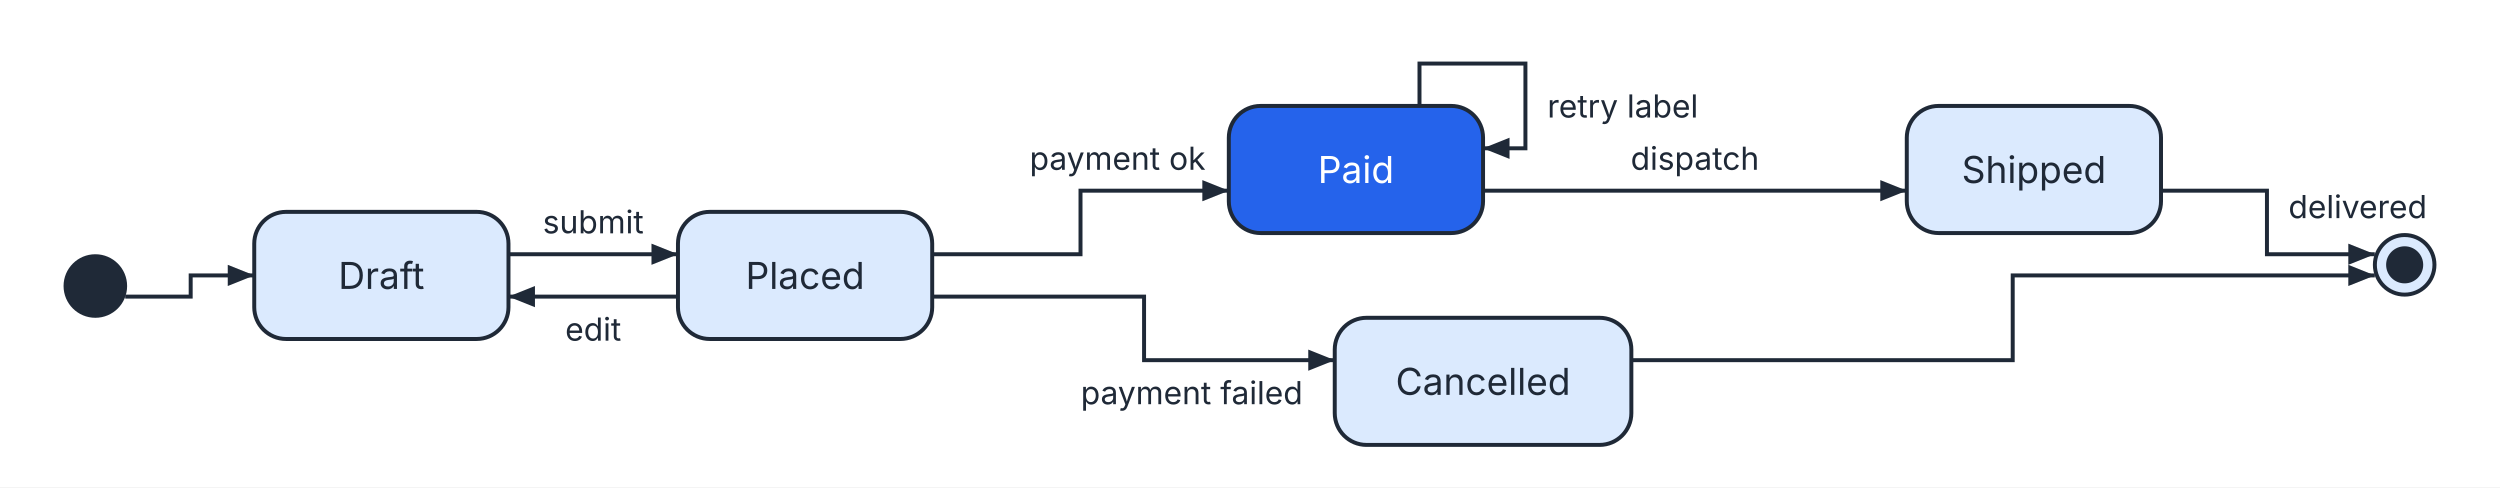
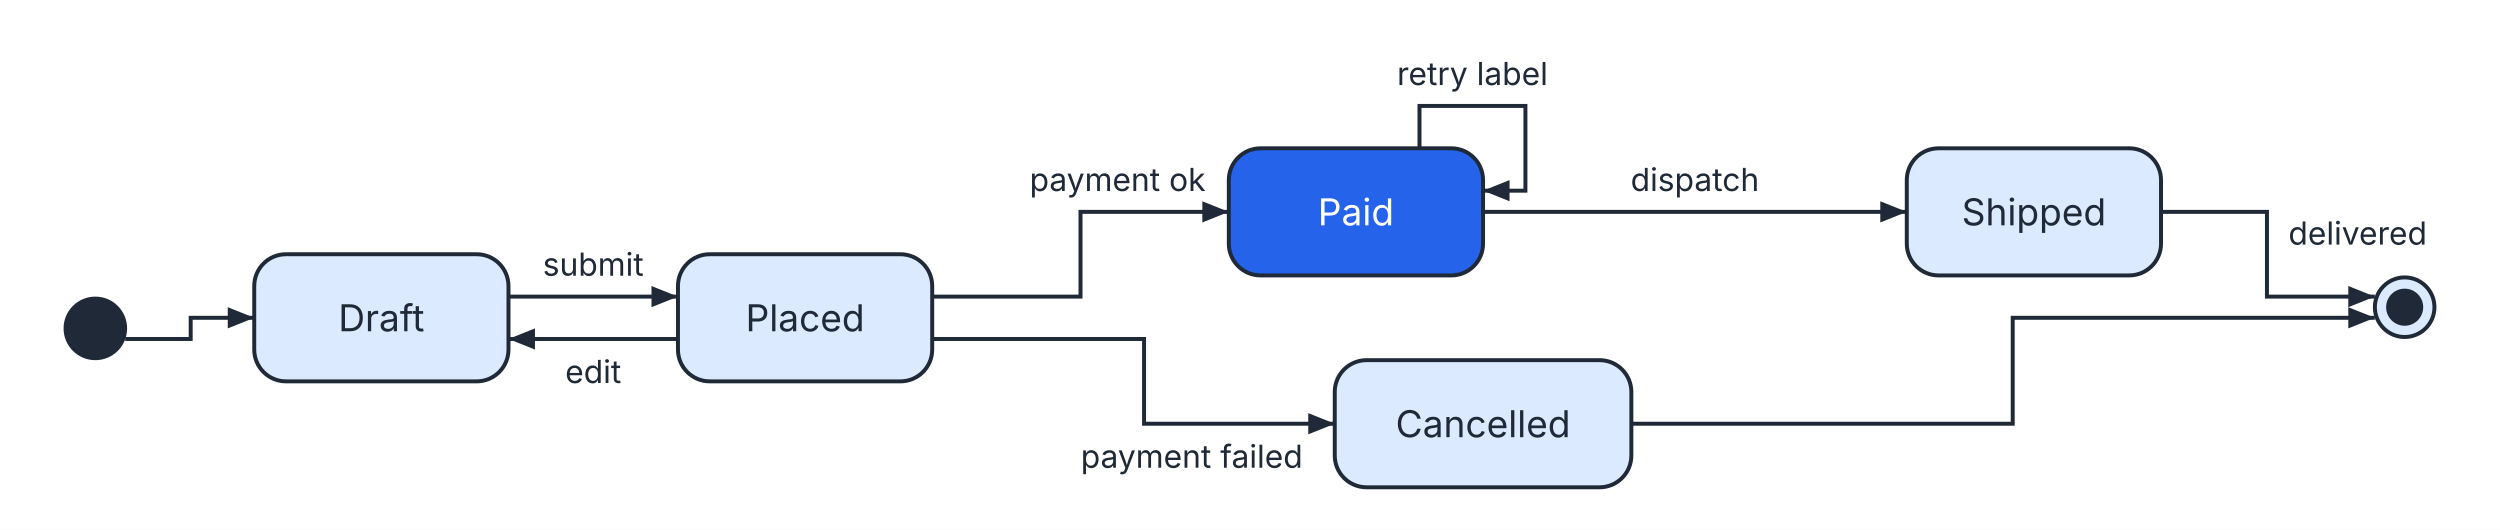
- <svg xmlns="http://www.w3.org/2000/svg" viewBox="0 0 944 184" data-svgdog="1" font-family="Inter, sans-serif">
+ <svg xmlns="http://www.w3.org/2000/svg" viewBox="0 0 944 200" data-svgdog="1" font-family="Inter, sans-serif">
  <defs>
    <marker id="arrow" markerWidth="10" markerHeight="8" refX="10" refY="4" orient="auto" markerUnits="userSpaceOnUse">
      <path d="M0 0L10 4L0 8Z" fill="#1f2937" />
    </marker>
  </defs>
-   <rect x="0" y="0" width="944" height="184" fill="#ffffff" />
+   <rect x="0" y="0" width="944" height="200" fill="#ffffff" />
  <g id="node-begin">
-     <circle cx="36" cy="108" r="12" fill="#1f2937" />
+     <circle cx="36" cy="124" r="12" fill="#1f2937" />
  </g>
  <g id="node-draft">
-     <rect x="96" y="80" width="96" height="48" rx="12" fill="#dbeafe" stroke="#1f2937" stroke-width="1.5" />
-     <text x="144" y="109.09" text-anchor="middle" font-size="14" fill="#1f2937">Draft</text>
+     <rect x="96" y="96" width="96" height="48" rx="12" fill="#dbeafe" stroke="#1f2937" stroke-width="1.5" />
+     <text x="144" y="125.09" text-anchor="middle" font-size="14" fill="#1f2937">Draft</text>
  </g>
  <g id="node-placed">
-     <rect x="256" y="80" width="96" height="48" rx="12" fill="#dbeafe" stroke="#1f2937" stroke-width="1.5" />
-     <text x="304" y="109.09" text-anchor="middle" font-size="14" fill="#1f2937">Placed</text>
+     <rect x="256" y="96" width="96" height="48" rx="12" fill="#dbeafe" stroke="#1f2937" stroke-width="1.5" />
+     <text x="304" y="125.09" text-anchor="middle" font-size="14" fill="#1f2937">Placed</text>
  </g>
  <g id="node-paid">
-     <rect x="464" y="40" width="96" height="48" rx="12" fill="#2563eb" stroke="#1f2937" stroke-width="1.5" />
-     <text x="512" y="69.09" text-anchor="middle" font-size="14" fill="#ffffff">Paid</text>
+     <rect x="464" y="56" width="96" height="48" rx="12" fill="#2563eb" stroke="#1f2937" stroke-width="1.5" />
+     <text x="512" y="85.09" text-anchor="middle" font-size="14" fill="#ffffff">Paid</text>
  </g>
  <g id="node-shipped">
-     <rect x="720" y="40" width="96" height="48" rx="12" fill="#dbeafe" stroke="#1f2937" stroke-width="1.5" />
-     <text x="768" y="69.09" text-anchor="middle" font-size="14" fill="#1f2937">Shipped</text>
+     <rect x="720" y="56" width="96" height="48" rx="12" fill="#dbeafe" stroke="#1f2937" stroke-width="1.5" />
+     <text x="768" y="85.09" text-anchor="middle" font-size="14" fill="#1f2937">Shipped</text>
  </g>
  <g id="node-cancelled">
-     <rect x="504" y="120" width="112" height="48" rx="12" fill="#dbeafe" stroke="#1f2937" stroke-width="1.5" />
-     <text x="560" y="149.09" text-anchor="middle" font-size="14" fill="#1f2937">Cancelled</text>
+     <rect x="504" y="136" width="112" height="48" rx="12" fill="#dbeafe" stroke="#1f2937" stroke-width="1.5" />
+     <text x="560" y="165.09" text-anchor="middle" font-size="14" fill="#1f2937">Cancelled</text>
  </g>
  <g id="node-done">
-     <circle cx="908" cy="100" r="11.25" fill="#dbeafe" stroke="#1f2937" stroke-width="1.5" />
-     <circle cx="908" cy="100" r="7" fill="#1f2937" />
+     <circle cx="908" cy="116" r="11.25" fill="#dbeafe" stroke="#1f2937" stroke-width="1.5" />
+     <circle cx="908" cy="116" r="7" fill="#1f2937" />
  </g>
  <g id="edge-begin--draft">
-     <path d="M47.28 112 L72 112 L72 104 L96 104" fill="none" stroke="#1f2937" stroke-width="1.5" marker-end="url(#arrow)" />
+     <path d="M47.28 128 L72 128 L72 120 L96 120" fill="none" stroke="#1f2937" stroke-width="1.5" marker-end="url(#arrow)" />
  </g>
  <g id="edge-draft--placed">
-     <path d="M192 96 L256 96" fill="none" stroke="#1f2937" stroke-width="1.5" marker-end="url(#arrow)" />
-     <text x="224" y="88.11" text-anchor="middle" font-size="12" fill="#1f2937">submit</text>
+     <path d="M192 112 L256 112" fill="none" stroke="#1f2937" stroke-width="1.5" marker-end="url(#arrow)" />
+     <text x="224" y="104.11" text-anchor="middle" font-size="12" fill="#1f2937">submit</text>
  </g>
  <g id="edge-placed--paid">
-     <path d="M352 96 L408 96 L408 72 L464 72" fill="none" stroke="#1f2937" stroke-width="1.5" marker-end="url(#arrow)" />
-     <text x="422" y="64.11" text-anchor="middle" font-size="12" fill="#1f2937">payment ok</text>
+     <path d="M352 112 L408 112 L408 80 L464 80" fill="none" stroke="#1f2937" stroke-width="1.5" marker-end="url(#arrow)" />
+     <text x="422" y="72.11" text-anchor="middle" font-size="12" fill="#1f2937">payment ok</text>
  </g>
  <g id="edge-placed--cancelled">
-     <path d="M352 112 L432 112 L432 136 L504 136" fill="none" stroke="#1f2937" stroke-width="1.5" marker-end="url(#arrow)" />
-     <text x="450" y="152.63" text-anchor="middle" font-size="12" fill="#1f2937">payment failed</text>
+     <path d="M352 128 L432 128 L432 160 L504 160" fill="none" stroke="#1f2937" stroke-width="1.5" marker-end="url(#arrow)" />
+     <text x="450" y="176.63" text-anchor="middle" font-size="12" fill="#1f2937">payment failed</text>
  </g>
  <g id="edge-paid--shipped">
-     <path d="M560 72 L720 72" fill="none" stroke="#1f2937" stroke-width="1.5" marker-end="url(#arrow)" />
-     <text x="640" y="64.11" text-anchor="middle" font-size="12" fill="#1f2937">dispatch</text>
+     <path d="M560 80 L720 80" fill="none" stroke="#1f2937" stroke-width="1.5" marker-end="url(#arrow)" />
+     <text x="640" y="72.11" text-anchor="middle" font-size="12" fill="#1f2937">dispatch</text>
  </g>
  <g id="edge-paid--paid">
-     <path d="M536 40 L536 24 L576 24 L576 56 L560 56" fill="none" stroke="#1f2937" stroke-width="1.5" marker-end="url(#arrow)" />
-     <text x="612.76" y="44.37" text-anchor="middle" font-size="12" fill="#1f2937">retry label</text>
+     <path d="M536 56 L536 40 L576 40 L576 72 L560 72" fill="none" stroke="#1f2937" stroke-width="1.5" marker-end="url(#arrow)" />
+     <text x="556" y="32.11" text-anchor="middle" font-size="12" fill="#1f2937">retry label</text>
  </g>
  <g id="edge-shipped--done">
-     <path d="M816 72 L856 72 L856 96 L896.72 96" fill="none" stroke="#1f2937" stroke-width="1.5" marker-end="url(#arrow)" />
-     <text x="890.26" y="82.37" text-anchor="middle" font-size="12" fill="#1f2937">delivered</text>
+     <path d="M816 80 L856 80 L856 112 L896.72 112" fill="none" stroke="#1f2937" stroke-width="1.5" marker-end="url(#arrow)" />
+     <text x="890.26" y="92.37" text-anchor="middle" font-size="12" fill="#1f2937">delivered</text>
  </g>
  <g id="edge-cancelled--done">
-     <path d="M616 136 L760 136 L760 104 L896.72 104" fill="none" stroke="#1f2937" stroke-width="1.5" marker-end="url(#arrow)" />
+     <path d="M616 160 L760 160 L760 120 L896.72 120" fill="none" stroke="#1f2937" stroke-width="1.5" marker-end="url(#arrow)" />
  </g>
  <g id="edge-placed--draft">
-     <path d="M256 112 L192 112" fill="none" stroke="#1f2937" stroke-width="1.5" marker-end="url(#arrow)" />
-     <text x="224" y="128.63" text-anchor="middle" font-size="12" fill="#1f2937">edit</text>
+     <path d="M256 128 L192 128" fill="none" stroke="#1f2937" stroke-width="1.5" marker-end="url(#arrow)" />
+     <text x="224" y="144.63" text-anchor="middle" font-size="12" fill="#1f2937">edit</text>
  </g>
</svg>
